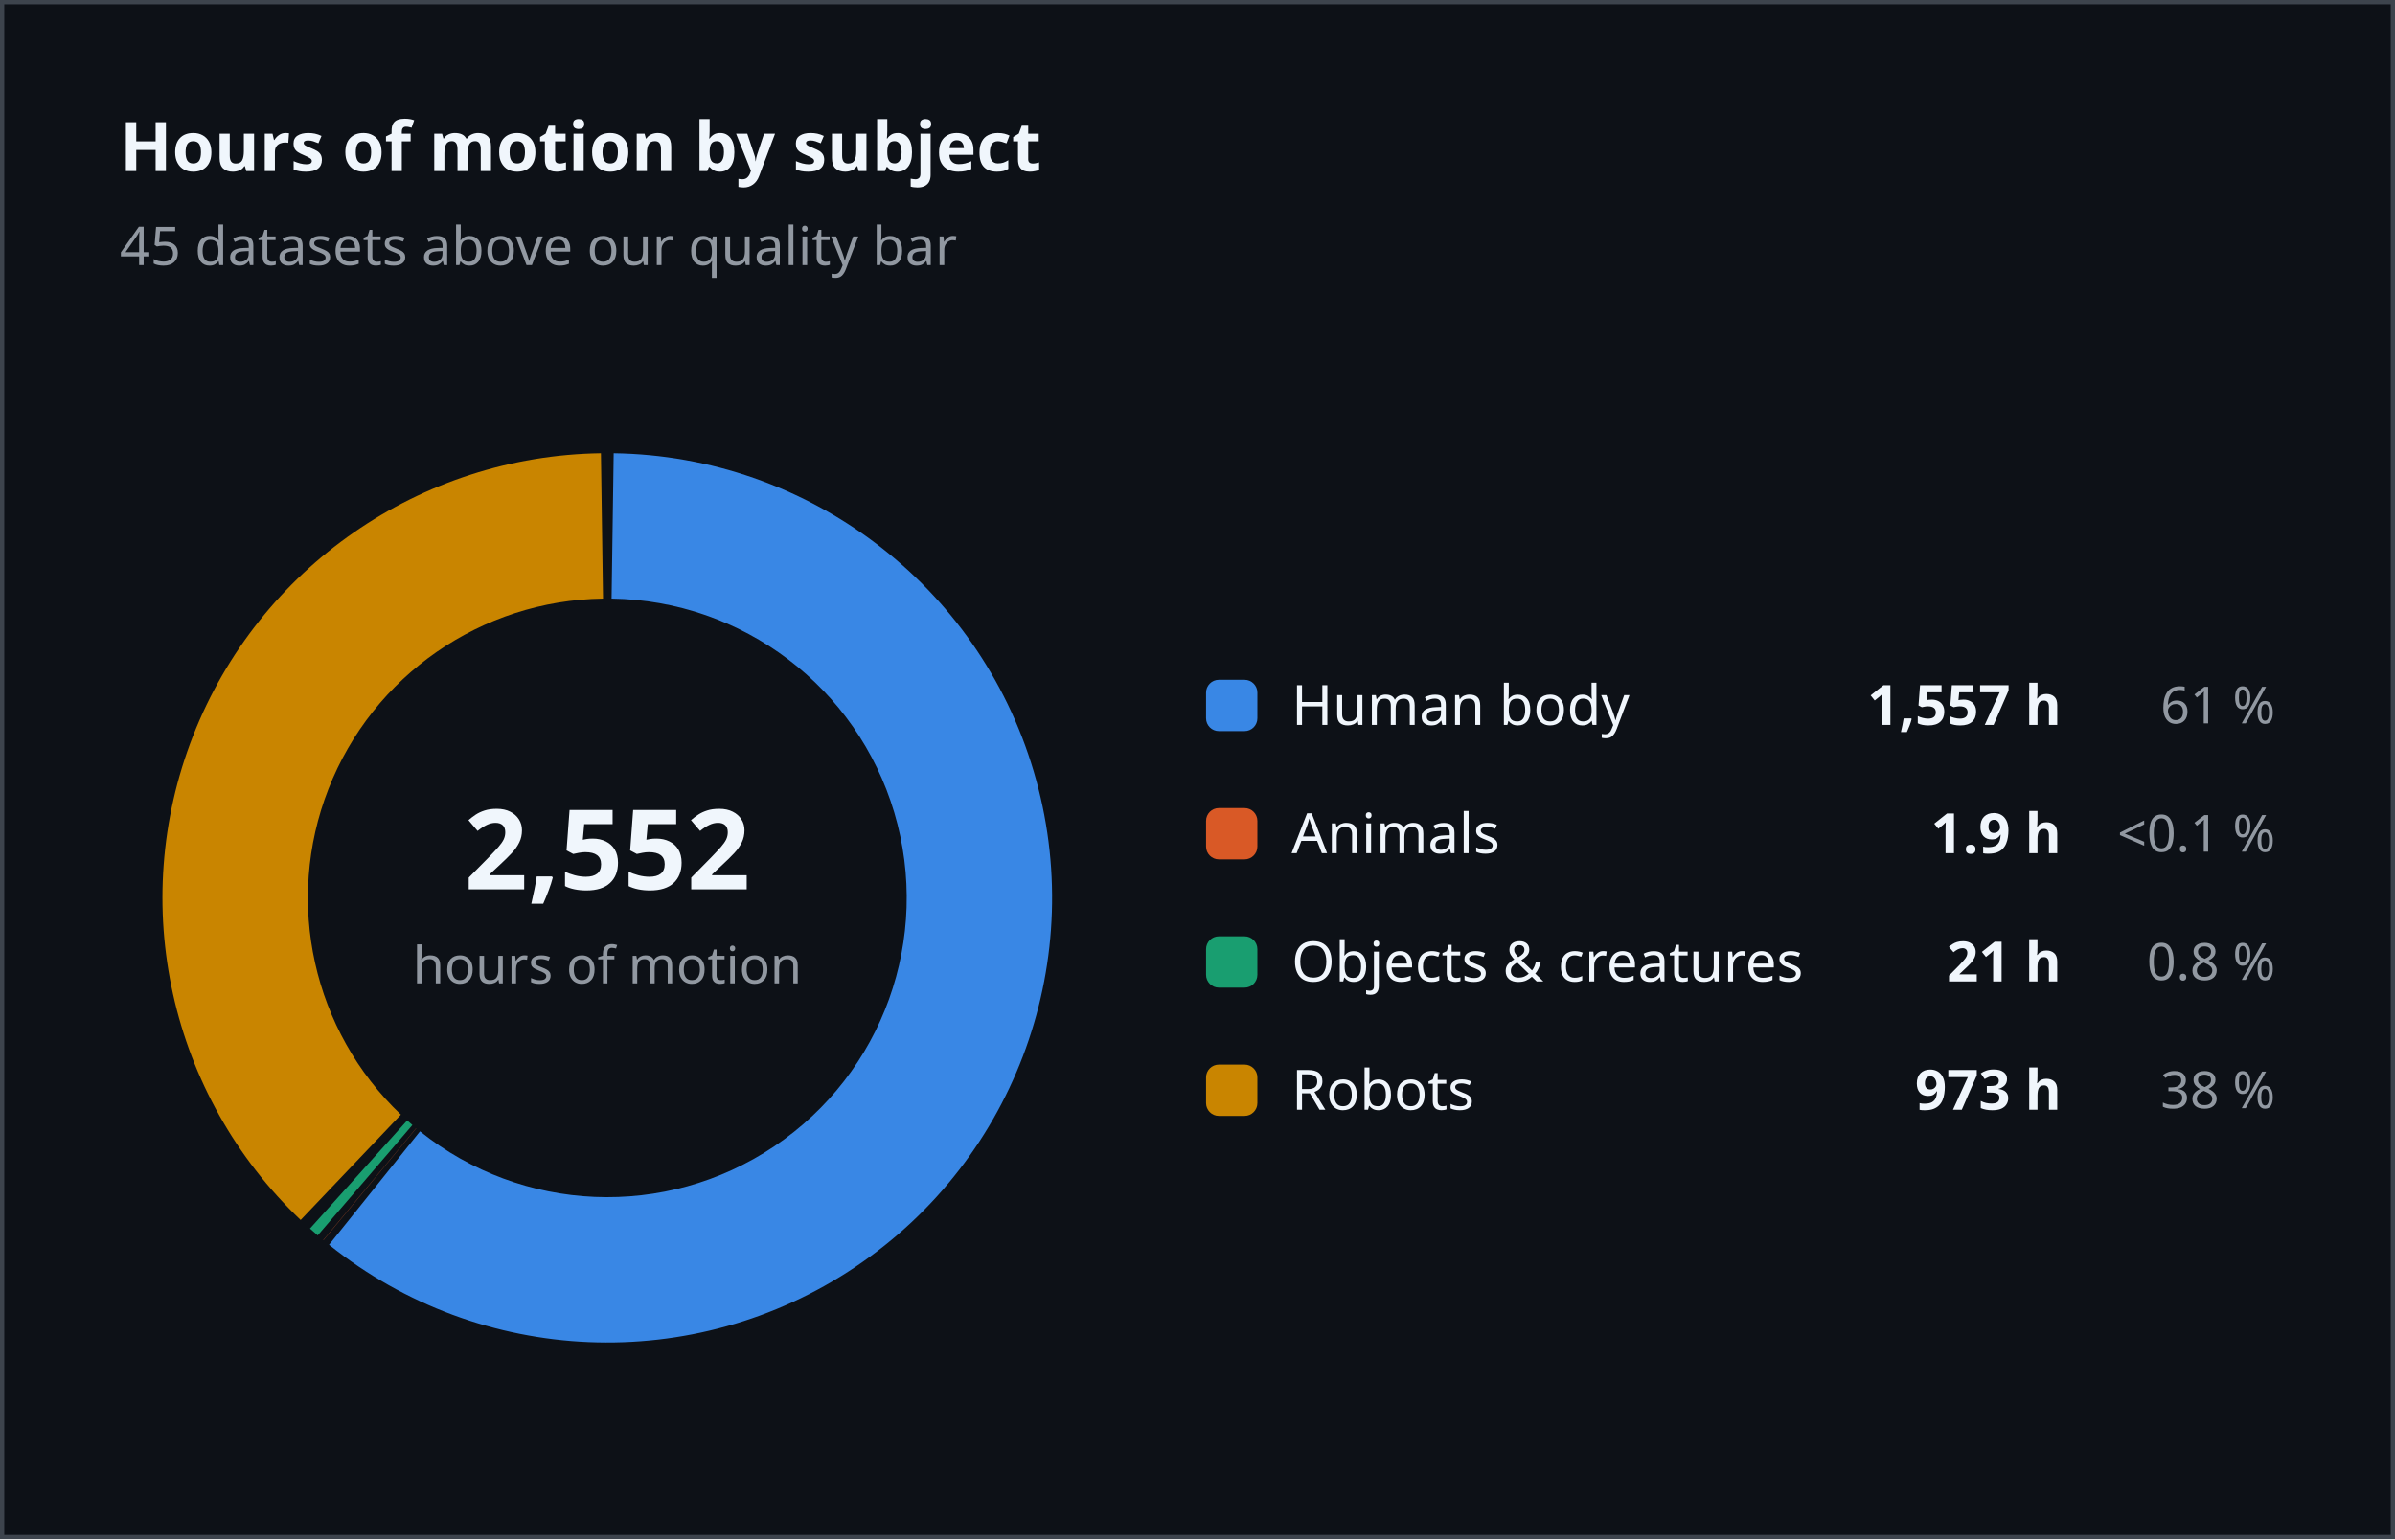
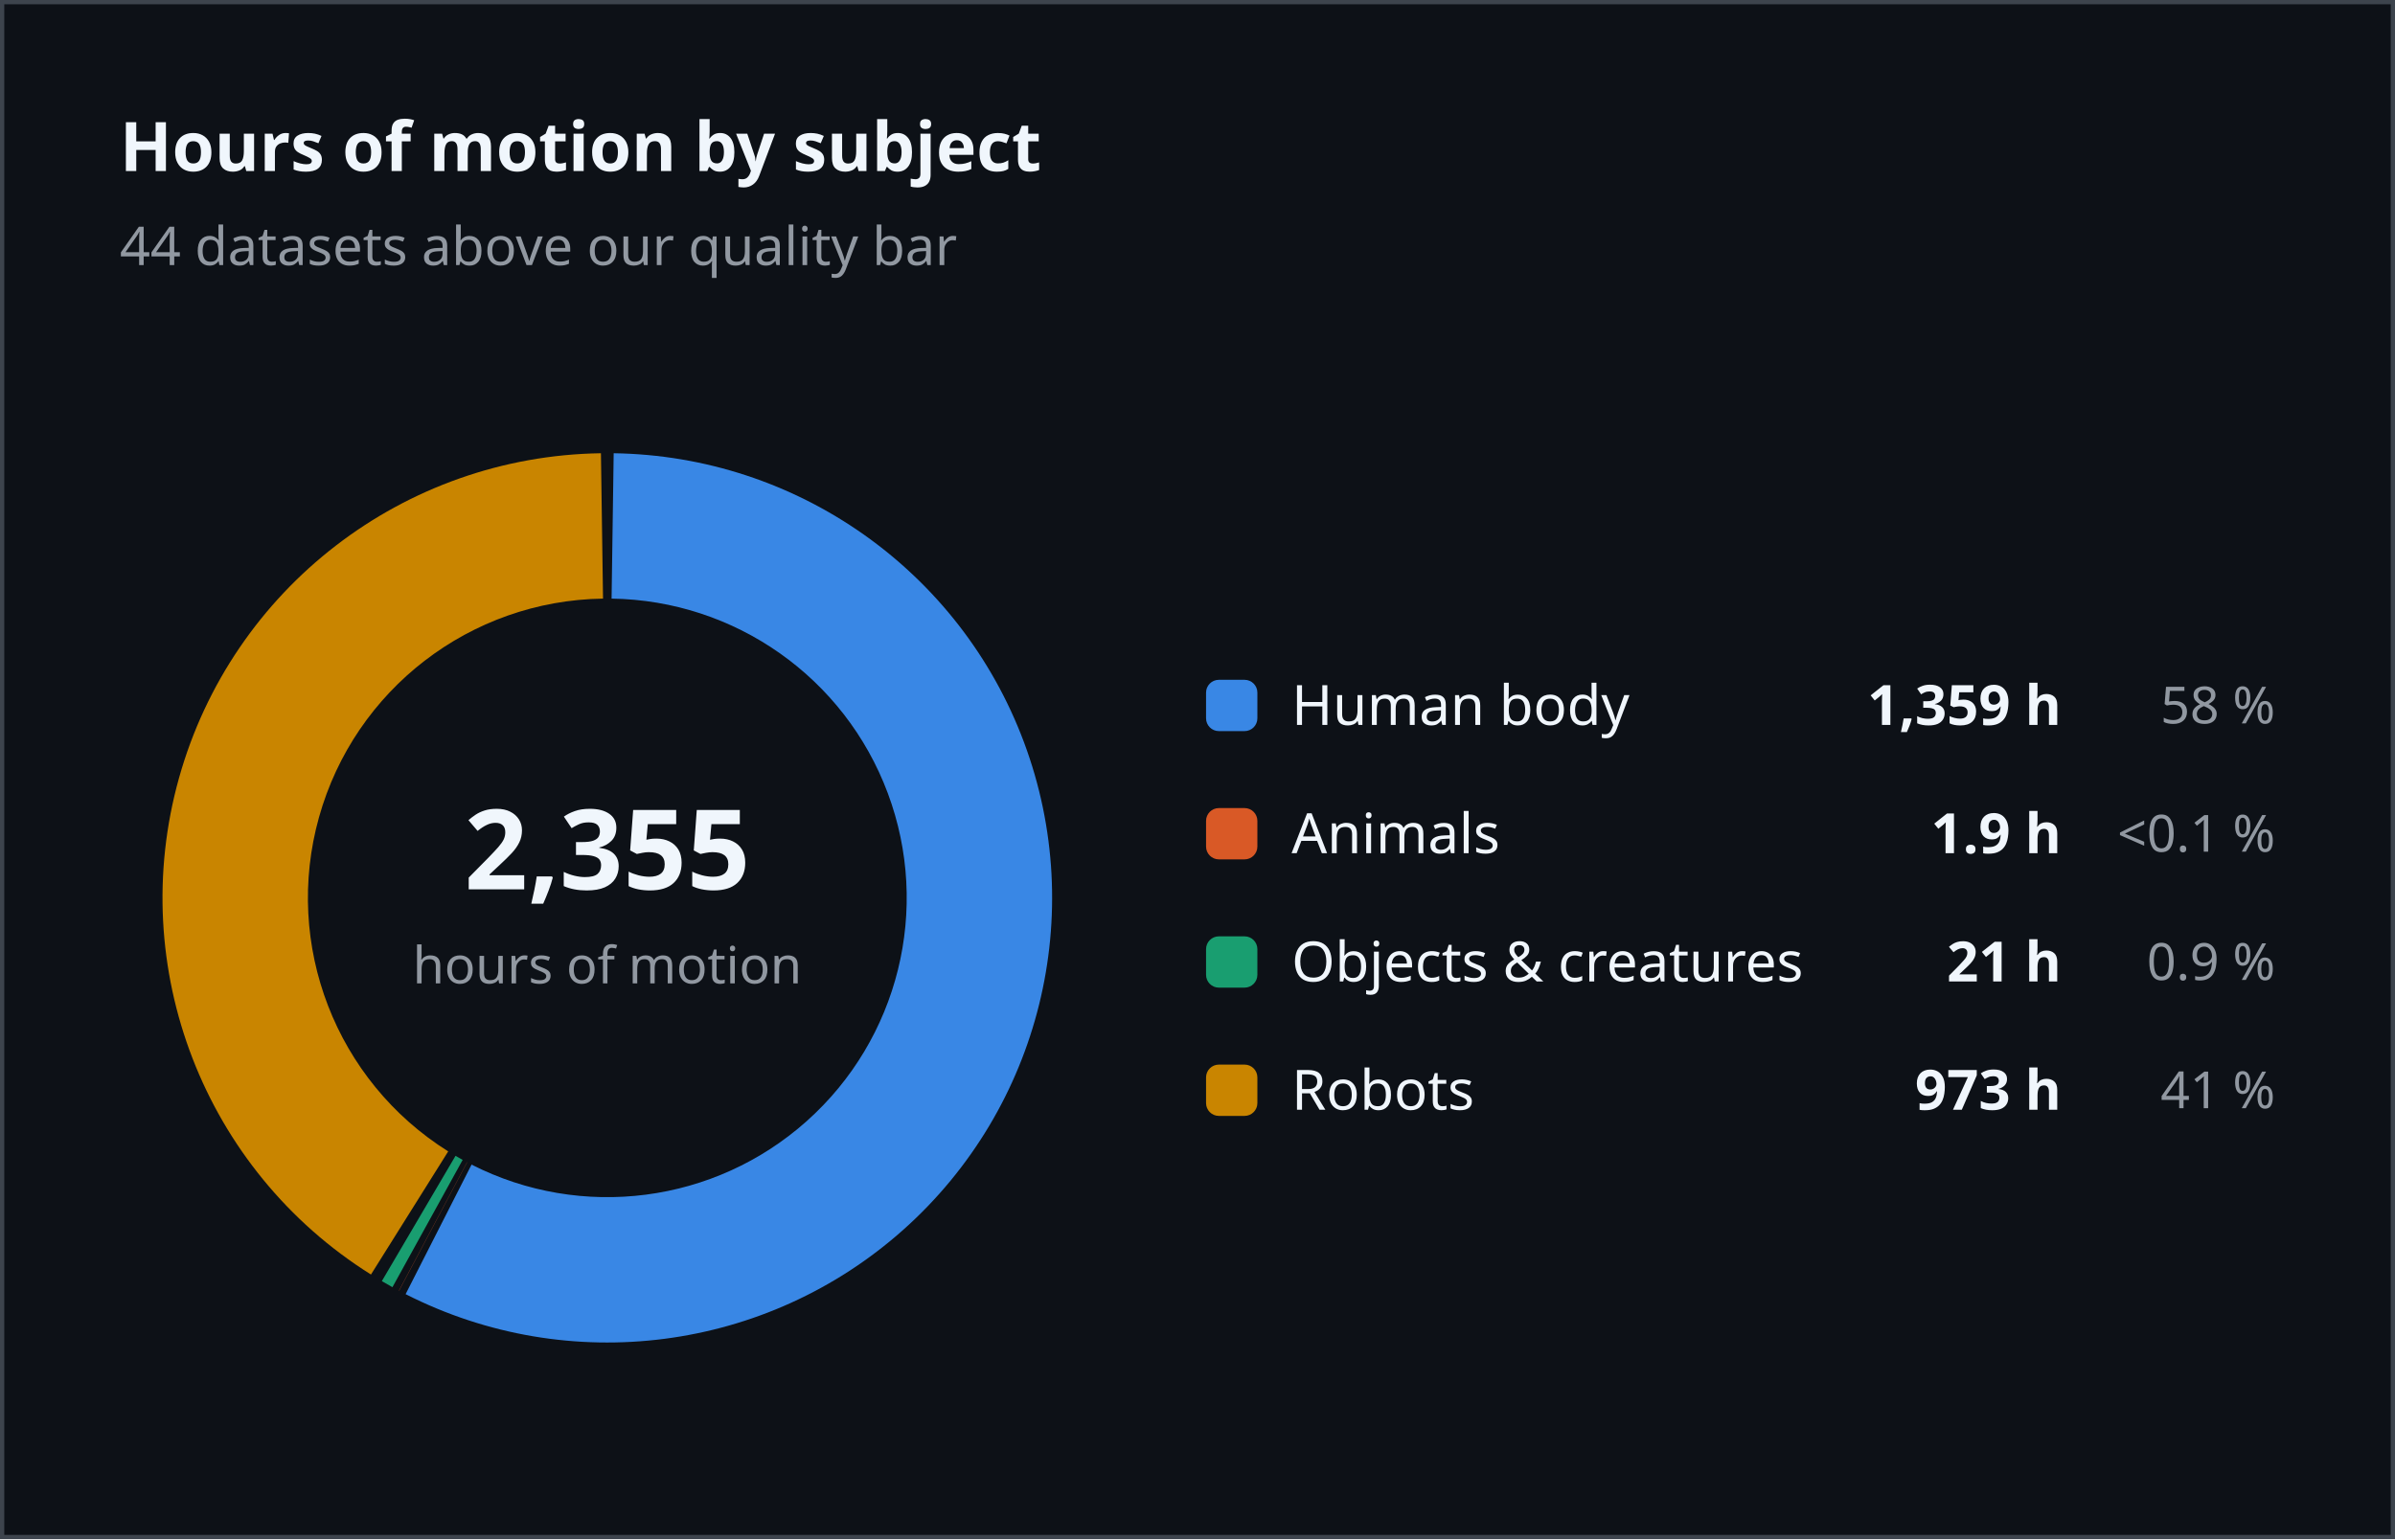
<svg xmlns="http://www.w3.org/2000/svg" width="560" height="360" viewBox="0 0 560 360" role="img" aria-label="Hours of motion by subject" font-family="-apple-system, BlinkMacSystemFont, 'Segoe UI', 'Noto Sans', Helvetica, Arial, sans-serif">
  <rect x="0.5" y="0.5" width="559" height="359" fill="#0d1117" stroke="#3d444d" />
  <text x="28" y="40" font-size="16" font-weight="600" fill="#f0f6fc">Hours of motion by subject</text>
-   <text x="28" y="62" font-size="12.5" fill="#9198a1">45 datasets above our quality bar</text>
-   <path d="M143.49,106.01 A104,104 0 1 1 76.94,291.14 L98.21,264.61 A70,70 0 1 0 143.00,140.01 Z" fill="#3987e5" />
-   <path d="M75.63,290.07 A104,104 0 0 1 75.59,290.04 L97.30,263.87 A70,70 0 0 0 97.33,263.89 Z" fill="#d95926" />
-   <path d="M74.29,288.94 A104,104 0 0 1 72.48,287.35 L95.21,262.06 A70,70 0 0 0 96.43,263.13 Z" fill="#199e70" />
-   <path d="M70.30,285.34 A104,104 0 0 1 140.51,106.01 L141.00,140.01 A70,70 0 0 0 93.74,260.71 Z" fill="#c98500" />
-   <text x="142" y="208" text-anchor="middle" font-size="26" font-weight="600" fill="#f0f6fc">2,552</text>
+   <text x="28" y="62" font-size="12.5" fill="#9198a1">44 datasets above our quality bar</text>
+   <path d="M143.49,106.01 A104,104 0 1 1 94.84,302.69 L110.26,272.39 A70,70 0 1 0 143.00,140.01 Z" fill="#3987e5" />
+   <path d="M93.31,301.90 A104,104 0 0 1 93.27,301.88 L109.20,271.84 A70,70 0 0 0 109.23,271.86 Z" fill="#d95926" />
+   <path d="M91.76,301.06 A104,104 0 0 1 89.28,299.64 L106.51,270.34 A70,70 0 0 0 108.18,271.29 Z" fill="#199e70" />
+   <path d="M86.74,298.10 A104,104 0 0 1 140.51,106.01 L141.00,140.01 A70,70 0 0 0 104.80,269.30 Z" fill="#c98500" />
+   <text x="142" y="208" text-anchor="middle" font-size="26" font-weight="600" fill="#f0f6fc">2,355</text>
  <text x="142" y="230" text-anchor="middle" font-size="12" fill="#9198a1">hours of motion</text>
  <rect x="282" y="159.0" width="12" height="12" rx="3" fill="#3987e5" />
  <text x="302" y="165.0" dy="0.35em" font-size="13" fill="#f0f6fc">Human body</text>
-   <text x="482" y="165.0" dy="0.35em" text-anchor="end" font-size="13" font-weight="600" fill="#f0f6fc">1,557 h</text>
-   <text x="532" y="165.0" dy="0.35em" text-anchor="end" font-size="12" fill="#9198a1">61 %</text>
+   <text x="482" y="165.0" dy="0.35em" text-anchor="end" font-size="13" font-weight="600" fill="#f0f6fc">1,359 h</text>
+   <text x="532" y="165.0" dy="0.35em" text-anchor="end" font-size="12" fill="#9198a1">58 %</text>
  <rect x="282" y="189.0" width="12" height="12" rx="3" fill="#d95926" />
  <text x="302" y="195.0" dy="0.35em" font-size="13" fill="#f0f6fc">Animals</text>
  <text x="482" y="195.0" dy="0.35em" text-anchor="end" font-size="13" font-weight="600" fill="#f0f6fc">1.9 h</text>
  <text x="532" y="195.0" dy="0.35em" text-anchor="end" font-size="12" fill="#9198a1">&lt;0.1 %</text>
  <rect x="282" y="219.0" width="12" height="12" rx="3" fill="#199e70" />
  <text x="302" y="225.0" dy="0.35em" font-size="13" fill="#f0f6fc">Objects &amp; creatures</text>
  <text x="482" y="225.0" dy="0.35em" text-anchor="end" font-size="13" font-weight="600" fill="#f0f6fc">21 h</text>
-   <text x="532" y="225.0" dy="0.35em" text-anchor="end" font-size="12" fill="#9198a1">0.8 %</text>
+   <text x="532" y="225.0" dy="0.35em" text-anchor="end" font-size="12" fill="#9198a1">0.9 %</text>
  <rect x="282" y="249.0" width="12" height="12" rx="3" fill="#c98500" />
  <text x="302" y="255.0" dy="0.35em" font-size="13" fill="#f0f6fc">Robots</text>
  <text x="482" y="255.0" dy="0.35em" text-anchor="end" font-size="13" font-weight="600" fill="#f0f6fc">973 h</text>
-   <text x="532" y="255.0" dy="0.35em" text-anchor="end" font-size="12" fill="#9198a1">38 %</text>
+   <text x="532" y="255.0" dy="0.35em" text-anchor="end" font-size="12" fill="#9198a1">41 %</text>
</svg>
